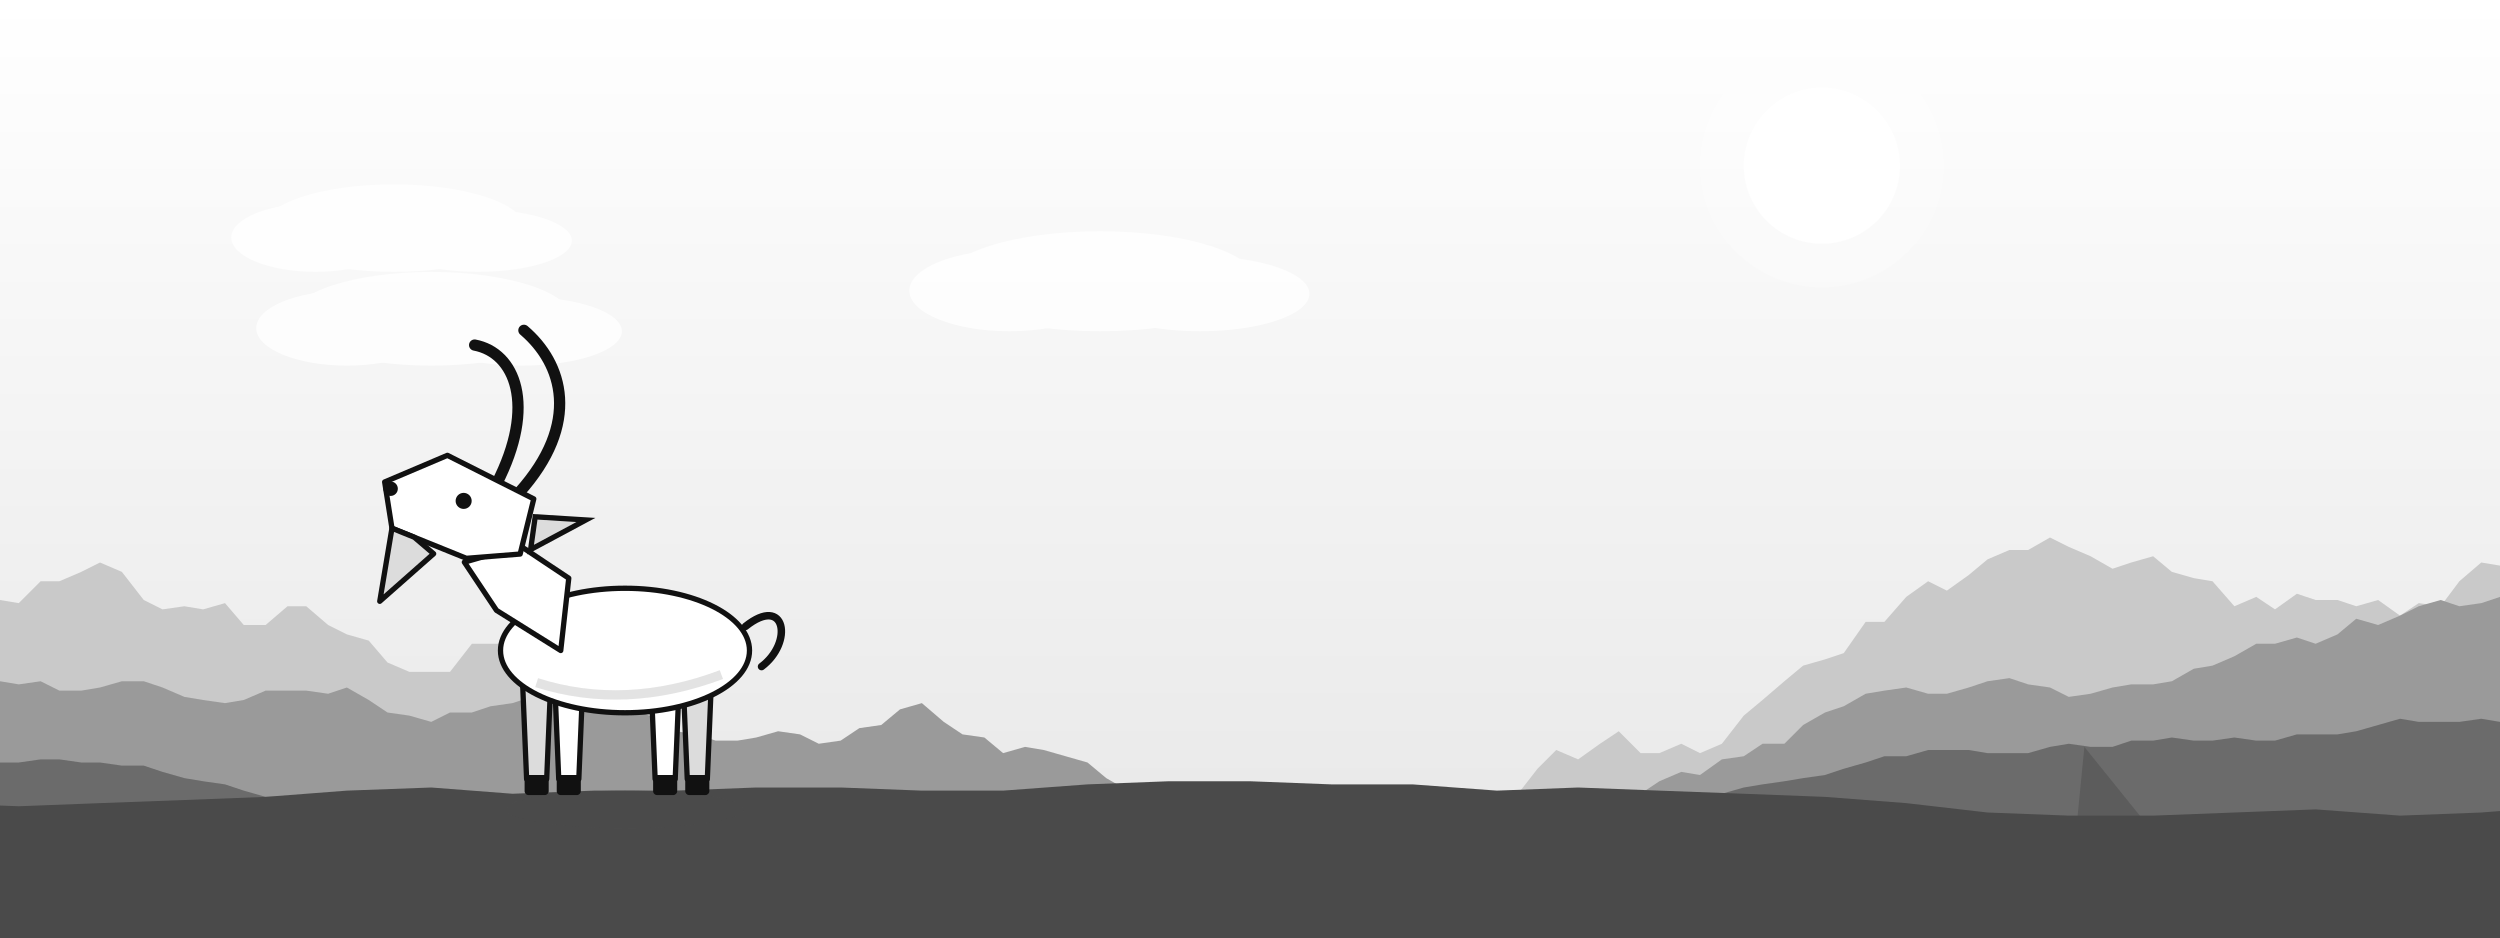
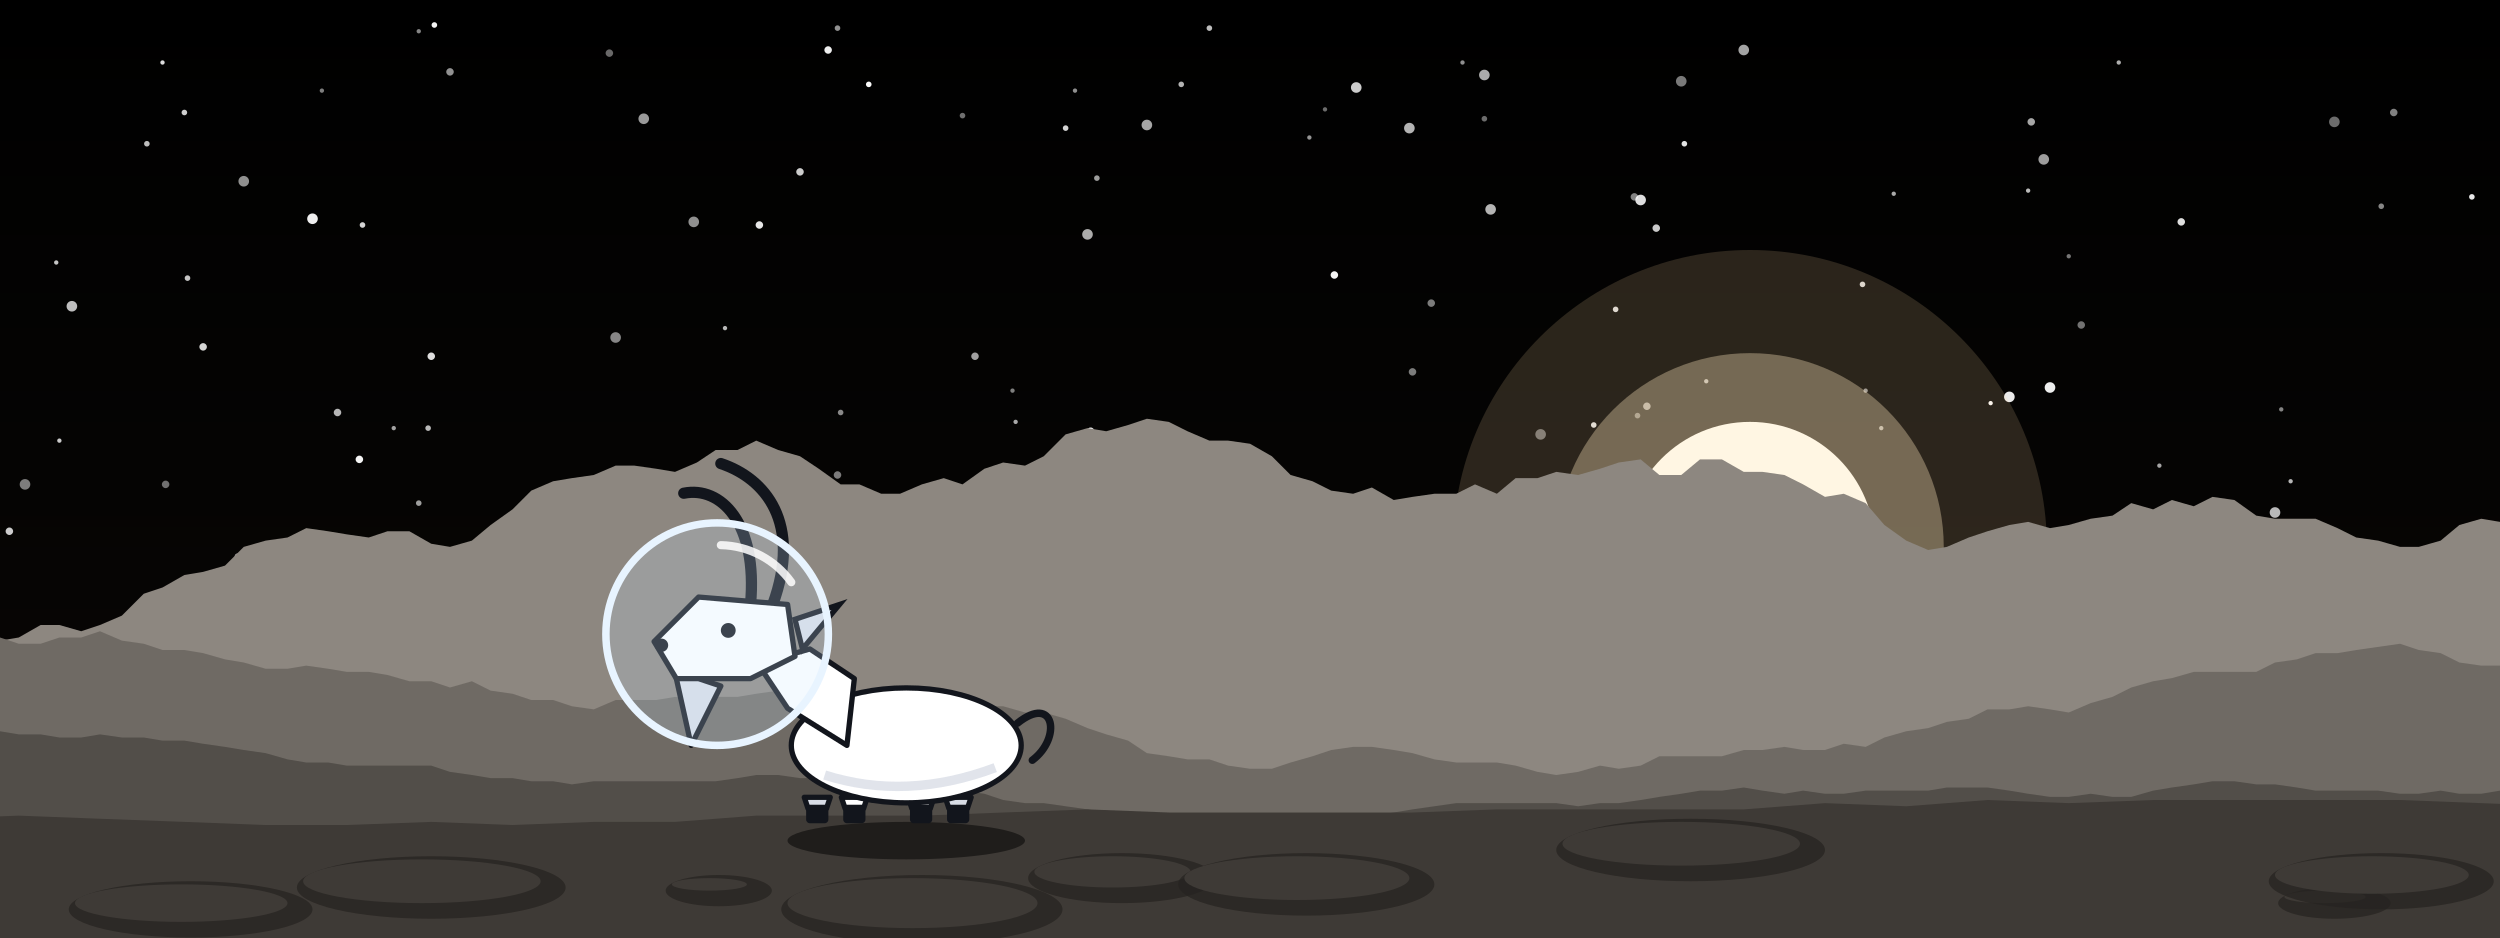
<svg xmlns="http://www.w3.org/2000/svg" viewBox="0 0 800 300" role="img" aria-labelledby="t27">
  <defs>
    <linearGradient id="g27" x1="0" y1="0" x2="0" y2="1">
-       <stop offset="0" stop-color="#ffffff" />
-       <stop offset="1" stop-color="#e6e6e6" />
+       <stop offset="0" stop-color="#000000" />
+       <stop offset="1" stop-color="#0a0806" />
    </linearGradient>
  </defs>
  <rect width="800" height="300" fill="url(#g27)" />
-   <circle cx="583" cy="53" r="25" fill="#ffffff" opacity=".95" />
-   <circle cx="583" cy="53" r="39" fill="#ffffff" opacity=".22" />
-   <g fill="#ffffff" opacity="0.8">
-     <ellipse cx="138" cy="102" rx="45" ry="15" />
-     <ellipse cx="111" cy="105" rx="29" ry="12" />
-     <ellipse cx="167" cy="106" rx="32" ry="11" />
-   </g>
-   <g fill="#ffffff" opacity="0.8">
-     <ellipse cx="126" cy="73" rx="42" ry="14" />
-     <ellipse cx="101" cy="76" rx="27" ry="11" />
-     <ellipse cx="153" cy="77" rx="30" ry="10" />
-   </g>
-   <g fill="#ffffff" opacity="0.8">
-     <ellipse cx="352" cy="90" rx="50" ry="16" />
-     <ellipse cx="323" cy="93" rx="32" ry="13" />
-     <ellipse cx="384" cy="94" rx="35" ry="12" />
-   </g>
-   <path d="M-20,198 L-13,194 L-7,190 L-0,192 L6,193 L13,186 L19,186 L26,183 L32,180 L39,183 L46,192 L52,195 L59,194 L65,195 L72,193 L78,200 L85,200 L92,194 L98,194 L105,200 L111,203 L118,205 L124,212 L131,215 L138,215 L144,215 L151,206 L157,206 L164,206 L170,204 L177,204 L183,212 L190,215 L197,220 L203,229 L210,227 L216,231 L223,244 L229,249 L236,254 L242,260 L249,266 L256,263 L262,259 L269,259 L275,265 L282,274 L288,277 L295,276 L302,280 L308,281 L315,286 L321,286 L328,289 L334,295 L341,295 L348,288 L354,282 L361,282 L367,280 L374,283 L380,273 L387,271 L393,264 L400,265 L407,263 L413,271 L420,268 L426,272 L433,274 L439,269 L446,264 L452,255 L459,257 L466,253 L472,254 L479,257 L485,255 L492,246 L498,240 L505,243 L512,238 L518,234 L525,241 L531,241 L538,238 L544,241 L551,238 L558,229 L564,224 L571,218 L577,213 L584,211 L590,209 L597,199 L603,199 L610,191 L617,186 L623,189 L630,184 L636,179 L643,176 L649,176 L656,172 L662,175 L669,178 L676,182 L682,180 L689,178 L695,183 L702,185 L708,186 L715,194 L722,191 L728,195 L735,190 L741,192 L748,192 L754,194 L761,192 L768,197 L774,193 L781,194 L787,186 L794,180 L800,181 L807,183 L813,182 L820,185 L820,305 L-20,305 Z" fill="#c9c9c9" />
-   <clipPath id="c27118">
-     <path d="M-20,-5 L820,-5 L826,123 L808,117 L790,127 L772,110 L754,109 L736,124 L718,126 L700,126 L682,125 L664,111 L646,112 L628,117 L610,122 L592,120 L574,120 L556,112 L538,126 L520,127 L502,110 L484,115 L466,127 L448,111 L430,115 L412,112 L394,114 L376,126 L358,122 L340,117 L322,123 L304,116 L286,125 L268,118 L250,120 L232,113 L214,115 L196,111 L178,120 L160,126 L142,125 L124,114 L106,123 L88,114 L70,121 L52,112 L34,112 L16,112 L-2,125 L-20,118 Z" />
-   </clipPath>
-   <path d="M-20,198 L-13,194 L-7,190 L-0,192 L6,193 L13,186 L19,186 L26,183 L32,180 L39,183 L46,192 L52,195 L59,194 L65,195 L72,193 L78,200 L85,200 L92,194 L98,194 L105,200 L111,203 L118,205 L124,212 L131,215 L138,215 L144,215 L151,206 L157,206 L164,206 L170,204 L177,204 L183,212 L190,215 L197,220 L203,229 L210,227 L216,231 L223,244 L229,249 L236,254 L242,260 L249,266 L256,263 L262,259 L269,259 L275,265 L282,274 L288,277 L295,276 L302,280 L308,281 L315,286 L321,286 L328,289 L334,295 L341,295 L348,288 L354,282 L361,282 L367,280 L374,283 L380,273 L387,271 L393,264 L400,265 L407,263 L413,271 L420,268 L426,272 L433,274 L439,269 L446,264 L452,255 L459,257 L466,253 L472,254 L479,257 L485,255 L492,246 L498,240 L505,243 L512,238 L518,234 L525,241 L531,241 L538,238 L544,241 L551,238 L558,229 L564,224 L571,218 L577,213 L584,211 L590,209 L597,199 L603,199 L610,191 L617,186 L623,189 L630,184 L636,179 L643,176 L649,176 L656,172 L662,175 L669,178 L676,182 L682,180 L689,178 L695,183 L702,185 L708,186 L715,194 L722,191 L728,195 L735,190 L741,192 L748,192 L754,194 L761,192 L768,197 L774,193 L781,194 L787,186 L794,180 L800,181 L807,183 L813,182 L820,185 L820,305 L-20,305 Z" fill="#ffffff" clip-path="url(#c27118)" opacity=".96" />
-   <path d="M-20,209 L-13,214 L-7,217 L-0,218 L6,219 L13,218 L19,221 L26,221 L32,220 L39,218 L46,218 L52,220 L59,223 L65,224 L72,225 L78,224 L85,221 L92,221 L98,221 L105,222 L111,220 L118,224 L124,228 L131,229 L138,231 L144,228 L151,228 L157,226 L164,225 L170,223 L177,225 L183,228 L190,227 L197,228 L203,227 L210,230 L216,234 L223,235 L229,237 L236,237 L242,236 L249,234 L256,235 L262,238 L269,237 L275,233 L282,232 L288,227 L295,225 L302,231 L308,235 L315,236 L321,241 L328,239 L334,240 L341,242 L348,244 L354,249 L361,253 L367,253 L374,256 L380,259 L387,259 L393,261 L400,265 L407,263 L413,265 L420,266 L426,264 L433,263 L439,264 L446,264 L452,263 L459,262 L466,264 L472,262 L479,264 L485,262 L492,259 L498,260 L505,259 L512,256 L518,256 L525,254 L531,250 L538,247 L544,248 L551,243 L558,242 L564,238 L571,238 L577,232 L584,228 L590,226 L597,222 L603,221 L610,220 L617,222 L623,222 L630,220 L636,218 L643,217 L649,219 L656,220 L662,223 L669,222 L676,220 L682,219 L689,219 L695,218 L702,214 L708,213 L715,210 L722,206 L728,206 L735,204 L741,206 L748,203 L754,198 L761,200 L768,197 L774,194 L781,192 L787,194 L794,193 L800,191 L807,194 L813,194 L820,193 L820,305 L-20,305 Z" fill="#9a9a9a" />
-   <clipPath id="c27155">
-     <path d="M-20,-5 L820,-5 L826,162 L808,156 L790,151 L772,160 L754,157 L736,148 L718,164 L700,155 L682,155 L664,146 L646,155 L628,156 L610,156 L592,158 L574,155 L556,160 L538,159 L520,148 L502,152 L484,160 L466,150 L448,161 L430,156 L412,155 L394,149 L376,158 L358,147 L340,155 L322,163 L304,151 L286,150 L268,155 L250,147 L232,163 L214,147 L196,150 L178,156 L160,161 L142,164 L124,163 L106,160 L88,158 L70,155 L52,160 L34,158 L16,152 L-2,157 L-20,161 Z" />
-   </clipPath>
-   <path d="M-20,209 L-13,214 L-7,217 L-0,218 L6,219 L13,218 L19,221 L26,221 L32,220 L39,218 L46,218 L52,220 L59,223 L65,224 L72,225 L78,224 L85,221 L92,221 L98,221 L105,222 L111,220 L118,224 L124,228 L131,229 L138,231 L144,228 L151,228 L157,226 L164,225 L170,223 L177,225 L183,228 L190,227 L197,228 L203,227 L210,230 L216,234 L223,235 L229,237 L236,237 L242,236 L249,234 L256,235 L262,238 L269,237 L275,233 L282,232 L288,227 L295,225 L302,231 L308,235 L315,236 L321,241 L328,239 L334,240 L341,242 L348,244 L354,249 L361,253 L367,253 L374,256 L380,259 L387,259 L393,261 L400,265 L407,263 L413,265 L420,266 L426,264 L433,263 L439,264 L446,264 L452,263 L459,262 L466,264 L472,262 L479,264 L485,262 L492,259 L498,260 L505,259 L512,256 L518,256 L525,254 L531,250 L538,247 L544,248 L551,243 L558,242 L564,238 L571,238 L577,232 L584,228 L590,226 L597,222 L603,221 L610,220 L617,222 L623,222 L630,220 L636,218 L643,217 L649,219 L656,220 L662,223 L669,222 L676,220 L682,219 L689,219 L695,218 L702,214 L708,213 L715,210 L722,206 L728,206 L735,204 L741,206 L748,203 L754,198 L761,200 L768,197 L774,194 L781,192 L787,194 L794,193 L800,191 L807,194 L813,194 L820,193 L820,305 L-20,305 Z" fill="#ffffff" clip-path="url(#c27155)" opacity=".96" />
-   <path d="M-20,243 L-13,244 L-7,243 L-0,244 L6,244 L13,243 L19,243 L26,244 L32,244 L39,245 L46,245 L52,247 L59,249 L65,250 L72,251 L78,253 L85,255 L92,255 L98,255 L105,256 L111,257 L118,258 L124,257 L131,258 L138,259 L144,262 L151,263 L157,265 L164,265 L170,266 L177,265 L183,267 L190,268 L197,269 L203,269 L210,271 L216,273 L223,274 L229,276 L236,276 L242,277 L249,277 L256,277 L262,278 L269,277 L275,279 L282,281 L288,281 L295,282 L302,282 L308,283 L315,284 L321,286 L328,286 L334,286 L341,286 L348,286 L354,285 L361,285 L367,286 L374,285 L380,283 L387,282 L393,281 L400,281 L407,278 L413,276 L420,274 L426,273 L433,272 L439,271 L446,270 L452,270 L459,269 L466,269 L472,268 L479,268 L485,268 L492,268 L498,268 L505,267 L512,264 L518,261 L525,259 L531,257 L538,257 L544,256 L551,254 L558,252 L564,251 L571,250 L577,249 L584,248 L590,246 L597,244 L603,242 L610,242 L617,240 L623,240 L630,240 L636,241 L643,241 L649,241 L656,239 L662,238 L669,239 L676,239 L682,237 L689,237 L695,236 L702,237 L708,237 L715,236 L722,237 L728,237 L735,235 L741,235 L748,235 L754,234 L761,232 L768,230 L774,231 L781,231 L787,231 L794,230 L800,231 L807,231 L813,232 L820,232 L820,305 L-20,305 Z" fill="#6b6b6b" />
-   <clipPath id="c27205">
-     <path d="M-20,-5 L820,-5 L826,199 L808,205 L790,208 L772,196 L754,206 L736,211 L718,206 L700,200 L682,197 L664,200 L646,208 L628,202 L610,211 L592,209 L574,213 L556,203 L538,211 L520,204 L502,203 L484,201 L466,204 L448,198 L430,208 L412,200 L394,204 L376,201 L358,197 L340,211 L322,201 L304,200 L286,197 L268,205 L250,197 L232,207 L214,209 L196,198 L178,201 L160,211 L142,203 L124,208 L106,210 L88,203 L70,200 L52,196 L34,203 L16,210 L-2,205 L-20,211 Z" />
-   </clipPath>
-   <path d="M-20,243 L-13,244 L-7,243 L-0,244 L6,244 L13,243 L19,243 L26,244 L32,244 L39,245 L46,245 L52,247 L59,249 L65,250 L72,251 L78,253 L85,255 L92,255 L98,255 L105,256 L111,257 L118,258 L124,257 L131,258 L138,259 L144,262 L151,263 L157,265 L164,265 L170,266 L177,265 L183,267 L190,268 L197,269 L203,269 L210,271 L216,273 L223,274 L229,276 L236,276 L242,277 L249,277 L256,277 L262,278 L269,277 L275,279 L282,281 L288,281 L295,282 L302,282 L308,283 L315,284 L321,286 L328,286 L334,286 L341,286 L348,286 L354,285 L361,285 L367,286 L374,285 L380,283 L387,282 L393,281 L400,281 L407,278 L413,276 L420,274 L426,273 L433,272 L439,271 L446,270 L452,270 L459,269 L466,269 L472,268 L479,268 L485,268 L492,268 L498,268 L505,267 L512,264 L518,261 L525,259 L531,257 L538,257 L544,256 L551,254 L558,252 L564,251 L571,250 L577,249 L584,248 L590,246 L597,244 L603,242 L610,242 L617,240 L623,240 L630,240 L636,241 L643,241 L649,241 L656,239 L662,238 L669,239 L676,239 L682,237 L689,237 L695,236 L702,237 L708,237 L715,236 L722,237 L728,237 L735,235 L741,235 L748,235 L754,234 L761,232 L768,230 L774,231 L781,231 L787,231 L794,230 L800,231 L807,231 L813,232 L820,232 L820,305 L-20,305 Z" fill="#ffffff" clip-path="url(#c27205)" opacity=".96" />
-   <polygon points="200,269 251,325 194,300" fill="#4a4a4a" opacity=".45" />
-   <polygon points="152,264 214,316 146,300" fill="#4a4a4a" opacity=".45" />
-   <polygon points="667,239 717,301 661,300" fill="#4a4a4a" opacity=".45" />
-   <polygon points="209,271 241,328 203,300" fill="#4a4a4a" opacity=".45" />
-   <polygon points="168,265 238,328 162,300" fill="#4a4a4a" opacity=".45" />
-   <path d="M-20,257 L6,258 L32,257 L59,256 L85,255 L111,253 L138,252 L164,254 L190,253 L216,253 L242,252 L269,252 L295,253 L321,253 L348,251 L374,250 L400,250 L426,251 L452,251 L479,253 L505,252 L531,253 L558,254 L584,255 L610,257 L636,260 L662,261 L689,261 L715,260 L741,259 L768,261 L794,260 L820,258 L820,305 L-20,305 Z" fill="#4a4a4a" />
-   <ellipse cx="200" cy="259" rx="38" ry="6" fill="#4a4a4a" opacity=".7" />
-   <g transform="translate(200 257) rotate(0) scale(-1.285161 1.285161)">
-     <polygon points="-21.5,-30 -14.5,-30 -15.5,-6 -20.5,-6" fill="#dcdcdc" stroke="#111111" stroke-width="1.32" stroke-linejoin="round" />
-     <rect x="-21.0" y="-7" width="6" height="5" rx="1" fill="#111111" />
-     <polygon points="-13.5,-30 -6.5,-30 -7.5,-6 -12.5,-6" fill="#ffffff" stroke="#111111" stroke-width="1.32" stroke-linejoin="round" />
-     <rect x="-13.0" y="-7" width="6" height="5" rx="1" fill="#111111" />
-     <polygon points="10.5,-30 17.5,-30 16.5,-6 11.5,-6" fill="#ffffff" stroke="#111111" stroke-width="1.32" stroke-linejoin="round" />
-     <rect x="11.0" y="-7" width="6" height="5" rx="1" fill="#111111" />
-     <polygon points="18.5,-30 25.5,-30 24.5,-6 19.5,-6" fill="#dcdcdc" stroke="#111111" stroke-width="1.32" stroke-linejoin="round" />
-     <rect x="19.0" y="-7" width="6" height="5" rx="1" fill="#111111" />
-     <path d="M-30,-44 C-40,-52 -42,-40 -34,-34" fill="none" stroke="#111111" stroke-width="1.87" stroke-linecap="round" />
-     <ellipse cx="0" cy="-38" rx="31" ry="15.5" fill="#ffffff" stroke="#111111" stroke-width="1.32" />
-     <path d="M-24,-32 Q0,-23 22,-30" fill="none" stroke="#dcdcdc" stroke-width="2.33" opacity=".8" />
-     <polygon points="16,-38 32,-48 40,-60 26,-64 14,-56" fill="#ffffff" stroke="#111111" stroke-width="1.32" stroke-linejoin="round" />
-     <g transform="rotate(-22 28 -52) translate(34 -68)">
-       <path d="M2,-8 C-6,-30 4,-42 16,-46" fill="none" stroke="#111111" stroke-width="2.80" stroke-linecap="round" />
-       <path d="M8,-8 C6,-30 16,-40 26,-38" fill="none" stroke="#111111" stroke-width="2.80" stroke-linecap="round" />
-       <polygon points="-4,-4 -16,-8 -6,4" fill="#dcdcdc" stroke="#111111" stroke-width="1.32" />
-       <polygon points="-2,-8 22,-10 34,2 28,12 8,12 -4,6" fill="#ffffff" stroke="#111111" stroke-width="1.32" stroke-linejoin="round" />
-       <polygon points="22,12 28,12 24,30 16,14" fill="#dcdcdc" stroke="#111111" stroke-width="1.32" stroke-linejoin="round" />
-       <circle cx="14" cy="-1" r="2" fill="#111111" />
-       <circle cx="32" cy="3" r="1.8" fill="#111111" />
+   <circle cx="138" cy="114" r="1.2" fill="#ffffff" opacity="0.87" />
+   <circle cx="583" cy="189" r="0.9" fill="#ffffff" opacity="0.58" />
+   <circle cx="475" cy="38" r="0.9" fill="#ffffff" opacity="0.42" />
+   <circle cx="268" cy="9" r="0.9" fill="#ffffff" opacity="0.57" />
+   <circle cx="324" cy="125" r="0.7" fill="#ffffff" opacity="0.49" />
+   <circle cx="698" cy="71" r="1.2" fill="#ffffff" opacity="0.87" />
+   <circle cx="8" cy="155" r="1.7" fill="#ffffff" opacity="0.48" />
+   <circle cx="678" cy="20" r="0.7" fill="#ffffff" opacity="0.68" />
+   <circle cx="265" cy="16" r="1.2" fill="#ffffff" opacity="0.93" />
+   <circle cx="602" cy="137" r="0.7" fill="#ffffff" opacity="0.64" />
+   <circle cx="654" cy="51" r="1.7" fill="#ffffff" opacity="0.61" />
+   <circle cx="278" cy="27" r="0.9" fill="#ffffff" opacity="0.98" />
+   <circle cx="197" cy="108" r="1.7" fill="#ffffff" opacity="0.52" />
+   <circle cx="419" cy="44" r="0.7" fill="#ffffff" opacity="0.58" />
+   <circle cx="468" cy="20" r="0.7" fill="#ffffff" opacity="0.56" />
+   <circle cx="424" cy="35" r="0.7" fill="#ffffff" opacity="0.42" />
+   <circle cx="23" cy="98" r="1.7" fill="#ffffff" opacity="0.74" />
+   <circle cx="662" cy="82" r="0.7" fill="#ffffff" opacity="0.46" />
+   <circle cx="728" cy="164" r="1.7" fill="#ffffff" opacity="0.72" />
+   <circle cx="378" cy="27" r="0.9" fill="#ffffff" opacity="0.70" />
+   <circle cx="640" cy="171" r="0.7" fill="#ffffff" opacity="0.72" />
+   <circle cx="134" cy="10" r="0.7" fill="#ffffff" opacity="0.52" />
+   <circle cx="733" cy="154" r="0.7" fill="#ffffff" opacity="0.71" />
+   <circle cx="76" cy="178" r="0.9" fill="#ffffff" opacity="0.65" />
+   <circle cx="3" cy="170" r="1.2" fill="#ffffff" opacity="0.80" />
+   <circle cx="434" cy="28" r="1.7" fill="#ffffff" opacity="0.80" />
+   <circle cx="344" cy="29" r="0.7" fill="#ffffff" opacity="0.56" />
+   <circle cx="523" cy="63" r="1.2" fill="#ffffff" opacity="0.51" />
+   <circle cx="351" cy="57" r="0.9" fill="#ffffff" opacity="0.61" />
+   <circle cx="597" cy="125" r="0.7" fill="#ffffff" opacity="0.58" />
+   <circle cx="19" cy="141" r="0.7" fill="#ffffff" opacity="0.79" />
+   <circle cx="539" cy="46" r="0.9" fill="#ffffff" opacity="0.89" />
+   <circle cx="195" cy="17" r="1.2" fill="#ffffff" opacity="0.41" />
+   <circle cx="477" cy="67" r="1.7" fill="#ffffff" opacity="0.70" />
+   <circle cx="442" cy="161" r="0.7" fill="#ffffff" opacity="0.87" />
+   <circle cx="451" cy="41" r="1.7" fill="#ffffff" opacity="0.70" />
+   <circle cx="637" cy="129" r="0.7" fill="#ffffff" opacity="0.97" />
+   <circle cx="65" cy="189" r="1.7" fill="#ffffff" opacity="0.96" />
+   <circle cx="269" cy="132" r="0.9" fill="#ffffff" opacity="0.53" />
+   <circle cx="475" cy="24" r="1.7" fill="#ffffff" opacity="0.67" />
+   <circle cx="78" cy="58" r="1.7" fill="#ffffff" opacity="0.56" />
+   <circle cx="527" cy="130" r="1.2" fill="#ffffff" opacity="0.61" />
+   <circle cx="766" cy="36" r="1.2" fill="#ffffff" opacity="0.50" />
+   <circle cx="649" cy="61" r="0.7" fill="#ffffff" opacity="0.73" />
+   <circle cx="596" cy="91" r="0.9" fill="#ffffff" opacity="0.83" />
+   <circle cx="325" cy="135" r="0.7" fill="#ffffff" opacity="0.66" />
+   <circle cx="538" cy="26" r="1.7" fill="#ffffff" opacity="0.47" />
+   <circle cx="530" cy="73" r="1.2" fill="#ffffff" opacity="0.79" />
+   <circle cx="139" cy="8" r="0.9" fill="#ffffff" opacity="0.96" />
+   <circle cx="524" cy="133" r="0.9" fill="#ffffff" opacity="0.46" />
+   <circle cx="791" cy="63" r="0.9" fill="#ffffff" opacity="0.91" />
+   <circle cx="389" cy="173" r="0.9" fill="#ffffff" opacity="0.47" />
+   <circle cx="510" cy="136" r="0.9" fill="#ffffff" opacity="0.86" />
+   <circle cx="200" cy="178" r="0.7" fill="#ffffff" opacity="0.61" />
+   <circle cx="90" cy="187" r="1.2" fill="#ffffff" opacity="0.49" />
+   <circle cx="558" cy="16" r="1.7" fill="#ffffff" opacity="0.64" />
+   <circle cx="232" cy="105" r="0.7" fill="#ffffff" opacity="0.72" />
+   <circle cx="312" cy="114" r="1.2" fill="#ffffff" opacity="0.62" />
+   <circle cx="349" cy="138" r="1.2" fill="#ffffff" opacity="0.93" />
+   <circle cx="730" cy="131" r="0.7" fill="#ffffff" opacity="0.51" />
+   <circle cx="517" cy="99" r="0.9" fill="#ffffff" opacity="0.85" />
+   <circle cx="341" cy="41" r="0.9" fill="#ffffff" opacity="0.83" />
+   <circle cx="126" cy="137" r="0.7" fill="#ffffff" opacity="0.63" />
+   <circle cx="243" cy="72" r="1.2" fill="#ffffff" opacity="0.90" />
+   <circle cx="643" cy="127" r="1.7" fill="#ffffff" opacity="0.92" />
+   <circle cx="521" cy="183" r="1.7" fill="#ffffff" opacity="0.59" />
+   <circle cx="247" cy="161" r="0.7" fill="#ffffff" opacity="0.54" />
+   <circle cx="606" cy="62" r="0.7" fill="#ffffff" opacity="0.66" />
+   <circle cx="711" cy="182" r="1.2" fill="#ffffff" opacity="0.87" />
+   <circle cx="747" cy="39" r="1.7" fill="#ffffff" opacity="0.42" />
+   <circle cx="454" cy="167" r="1.7" fill="#ffffff" opacity="0.91" />
+   <circle cx="256" cy="55" r="1.2" fill="#ffffff" opacity="0.80" />
+   <circle cx="452" cy="119" r="1.2" fill="#ffffff" opacity="0.48" />
+   <circle cx="317" cy="178" r="1.7" fill="#ffffff" opacity="0.77" />
+   <circle cx="641" cy="175" r="0.7" fill="#ffffff" opacity="0.60" />
+   <circle cx="458" cy="97" r="1.2" fill="#ffffff" opacity="0.48" />
+   <circle cx="115" cy="147" r="1.2" fill="#ffffff" opacity="0.96" />
+   <circle cx="103" cy="29" r="0.7" fill="#ffffff" opacity="0.49" />
+   <circle cx="348" cy="75" r="1.7" fill="#ffffff" opacity="0.67" />
+   <circle cx="493" cy="139" r="1.7" fill="#ffffff" opacity="0.43" />
+   <circle cx="108" cy="132" r="1.2" fill="#ffffff" opacity="0.71" />
+   <circle cx="53" cy="155" r="1.2" fill="#ffffff" opacity="0.43" />
+   <circle cx="308" cy="37" r="0.9" fill="#ffffff" opacity="0.43" />
+   <circle cx="546" cy="122" r="0.7" fill="#ffffff" opacity="0.68" />
+   <circle cx="354" cy="188" r="1.7" fill="#ffffff" opacity="0.47" />
+   <circle cx="137" cy="137" r="0.9" fill="#ffffff" opacity="0.72" />
+   <circle cx="691" cy="149" r="0.7" fill="#ffffff" opacity="0.64" />
+   <circle cx="666" cy="104" r="1.2" fill="#ffffff" opacity="0.44" />
+   <circle cx="427" cy="88" r="1.2" fill="#ffffff" opacity="0.96" />
+   <circle cx="134" cy="161" r="0.9" fill="#ffffff" opacity="0.61" />
+   <circle cx="656" cy="124" r="1.7" fill="#ffffff" opacity="0.93" />
+   <circle cx="47" cy="46" r="0.9" fill="#ffffff" opacity="0.74" />
+   <circle cx="206" cy="38" r="1.7" fill="#ffffff" opacity="0.60" />
+   <circle cx="18" cy="84" r="0.7" fill="#ffffff" opacity="0.77" />
+   <circle cx="116" cy="72" r="0.9" fill="#ffffff" opacity="0.83" />
+   <circle cx="387" cy="9" r="0.9" fill="#ffffff" opacity="0.74" />
+   <circle cx="367" cy="40" r="1.7" fill="#ffffff" opacity="0.65" />
+   <circle cx="144" cy="23" r="1.2" fill="#ffffff" opacity="0.57" />
+   <circle cx="638" cy="177" r="0.9" fill="#ffffff" opacity="0.50" />
+   <circle cx="222" cy="71" r="1.7" fill="#ffffff" opacity="0.56" />
+   <circle cx="65" cy="111" r="1.2" fill="#ffffff" opacity="0.83" />
+   <circle cx="525" cy="64" r="1.7" fill="#ffffff" opacity="0.87" />
+   <circle cx="762" cy="66" r="0.9" fill="#ffffff" opacity="0.52" />
+   <circle cx="59" cy="36" r="0.9" fill="#ffffff" opacity="0.81" />
+   <circle cx="650" cy="39" r="1.2" fill="#ffffff" opacity="0.65" />
+   <circle cx="52" cy="20" r="0.7" fill="#ffffff" opacity="0.86" />
+   <circle cx="268" cy="152" r="1.2" fill="#ffffff" opacity="0.47" />
+   <circle cx="60" cy="89" r="0.9" fill="#ffffff" opacity="0.77" />
+   <circle cx="100" cy="70" r="1.7" fill="#ffffff" opacity="0.93" />
+   <circle cx="622" cy="180" r="0.7" fill="#ffffff" opacity="0.80" />
+   <circle cx="560" cy="175" r="95" fill="#ffd9a0" opacity=".16" />
+   <circle cx="560" cy="175" r="62" fill="#ffe7bd" opacity=".35" />
+   <circle cx="560" cy="175" r="40" fill="#fff6e3" />
+   <path d="M-20,207 L-13,206 L-7,208 L-0,205 L6,204 L13,200 L19,200 L26,202 L32,200 L39,197 L46,190 L52,188 L59,184 L65,183 L72,181 L78,175 L85,173 L92,172 L98,169 L105,170 L111,171 L118,172 L124,170 L131,170 L138,174 L144,175 L151,173 L157,168 L164,163 L170,157 L177,154 L183,153 L190,152 L197,149 L203,149 L210,150 L216,151 L223,148 L229,144 L236,144 L242,141 L249,144 L256,146 L262,150 L269,155 L275,155 L282,158 L288,158 L295,155 L302,153 L308,155 L315,150 L321,148 L328,149 L334,146 L341,139 L348,137 L354,138 L361,136 L367,134 L374,135 L380,138 L387,141 L393,141 L400,142 L407,146 L413,152 L420,154 L426,157 L433,158 L439,156 L446,160 L452,159 L459,158 L466,158 L472,155 L479,158 L485,153 L492,153 L498,151 L505,152 L512,150 L518,148 L525,147 L531,152 L538,152 L544,147 L551,147 L558,151 L564,151 L571,152 L577,155 L584,159 L590,158 L597,161 L603,168 L610,173 L617,176 L623,175 L630,172 L636,170 L643,168 L649,167 L656,169 L662,168 L669,166 L676,165 L682,161 L689,163 L695,160 L702,162 L708,159 L715,160 L722,165 L728,166 L735,166 L741,166 L748,169 L754,172 L761,173 L768,175 L774,175 L781,173 L787,168 L794,166 L800,167 L807,165 L813,170 L820,171 L820,305 L-20,305 Z" fill="#8d8780" />
+   <path d="M-20,201 L-13,203 L-7,205 L-0,204 L6,206 L13,206 L19,204 L26,204 L32,202 L39,205 L46,206 L52,208 L59,208 L65,209 L72,211 L78,212 L85,214 L92,214 L98,213 L105,214 L111,215 L118,215 L124,216 L131,218 L138,218 L144,220 L151,218 L157,221 L164,222 L170,224 L177,224 L183,226 L190,227 L197,224 L203,224 L210,224 L216,223 L223,224 L229,223 L236,223 L242,222 L249,221 L256,222 L262,221 L269,222 L275,224 L282,226 L288,226 L295,227 L302,226 L308,227 L315,226 L321,226 L328,228 L334,228 L341,230 L348,233 L354,235 L361,237 L367,241 L374,242 L380,243 L387,243 L393,245 L400,246 L407,246 L413,244 L420,242 L426,240 L433,239 L439,239 L446,240 L452,241 L459,243 L466,244 L472,244 L479,244 L485,245 L492,247 L498,248 L505,247 L512,245 L518,246 L525,245 L531,242 L538,242 L544,242 L551,242 L558,240 L564,240 L571,239 L577,240 L584,240 L590,238 L597,239 L603,236 L610,234 L617,233 L623,231 L630,230 L636,227 L643,227 L649,226 L656,227 L662,228 L669,225 L676,223 L682,220 L689,218 L695,217 L702,215 L708,215 L715,215 L722,215 L728,212 L735,211 L741,209 L748,209 L754,208 L761,207 L768,206 L774,208 L781,209 L787,212 L794,213 L800,213 L807,215 L813,215 L820,212 L820,305 L-20,305 Z" fill="#6f6a64" />
+   <path d="M-20,232 L-13,233 L-7,234 L-0,234 L6,235 L13,235 L19,236 L26,236 L32,235 L39,236 L46,236 L52,237 L59,237 L65,238 L72,239 L78,240 L85,241 L92,243 L98,244 L105,244 L111,245 L118,245 L124,245 L131,245 L138,245 L144,247 L151,248 L157,249 L164,249 L170,250 L177,250 L183,251 L190,250 L197,250 L203,250 L210,250 L216,250 L223,250 L229,250 L236,249 L242,248 L249,248 L256,249 L262,249 L269,248 L275,249 L282,250 L288,250 L295,250 L302,252 L308,253 L315,254 L321,256 L328,257 L334,257 L341,258 L348,259 L354,260 L361,261 L367,261 L374,261 L380,261 L387,262 L393,263 L400,264 L407,264 L413,264 L420,264 L426,263 L433,262 L439,261 L446,260 L452,259 L459,258 L466,257 L472,257 L479,257 L485,257 L492,257 L498,257 L505,258 L512,257 L518,257 L525,256 L531,255 L538,254 L544,253 L551,253 L558,252 L564,253 L571,254 L577,253 L584,254 L590,254 L597,253 L603,253 L610,253 L617,253 L623,252 L630,252 L636,252 L643,253 L649,254 L656,255 L662,255 L669,254 L676,255 L682,255 L689,253 L695,252 L702,251 L708,250 L715,250 L722,251 L728,251 L735,252 L741,253 L748,253 L754,253 L761,253 L768,254 L774,254 L781,253 L787,254 L794,254 L800,253 L807,252 L813,251 L820,251 L820,305 L-20,305 Z" fill="#524e49" />
+   <path d="M-20,262 L6,261 L32,262 L59,263 L85,264 L111,264 L138,263 L164,264 L190,263 L216,263 L242,261 L269,261 L295,261 L321,260 L348,259 L374,260 L400,260 L426,260 L452,260 L479,259 L505,259 L531,259 L558,259 L584,257 L610,258 L636,256 L662,257 L689,256 L715,256 L741,256 L768,256 L794,257 L820,258 L820,305 L-20,305 Z" fill="#3e3a36" />
+   <ellipse cx="359" cy="281" rx="30" ry="8" fill="#262320" opacity=".75" />
+   <ellipse cx="356" cy="279" rx="25" ry="5" fill="#3e3a36" />
+   <ellipse cx="230" cy="285" rx="17" ry="5" fill="#262320" opacity=".75" />
+   <ellipse cx="227" cy="283" rx="12" ry="2" fill="#3e3a36" />
+   <ellipse cx="418" cy="283" rx="41" ry="10" fill="#262320" opacity=".75" />
+   <ellipse cx="415" cy="281" rx="36" ry="7" fill="#3e3a36" />
+   <ellipse cx="61" cy="291" rx="39" ry="9" fill="#262320" opacity=".75" />
+   <ellipse cx="58" cy="289" rx="34" ry="6" fill="#3e3a36" />
+   <ellipse cx="747" cy="289" rx="18" ry="5" fill="#262320" opacity=".75" />
+   <ellipse cx="744" cy="287" rx="13" ry="2" fill="#3e3a36" />
+   <ellipse cx="138" cy="284" rx="43" ry="10" fill="#262320" opacity=".75" />
+   <ellipse cx="135" cy="282" rx="38" ry="7" fill="#3e3a36" />
+   <ellipse cx="762" cy="282" rx="36" ry="9" fill="#262320" opacity=".75" />
+   <ellipse cx="759" cy="280" rx="31" ry="6" fill="#3e3a36" />
+   <ellipse cx="295" cy="291" rx="45" ry="11" fill="#262320" opacity=".75" />
+   <ellipse cx="292" cy="289" rx="40" ry="8" fill="#3e3a36" />
+   <ellipse cx="541" cy="272" rx="43" ry="10" fill="#262320" opacity=".75" />
+   <ellipse cx="538" cy="270" rx="38" ry="7" fill="#3e3a36" />
+   <ellipse cx="290" cy="269" rx="38" ry="6" fill="#000" opacity=".5" />
+   <g transform="translate(290 267) rotate(0) scale(-1.18661 1.18661)">
+     <polygon points="-17.5,-10 -10.5,-10 -11.5,-7 -16.5,-7" fill="#d9dde6" stroke="#12151c" stroke-width="1.43" stroke-linejoin="round" />
+     <rect x="-17.0" y="-8" width="6" height="5" rx="1" fill="#12151c" />
+     <polygon points="-7.5,-10 -0.5,-10 -1.5,-7 -6.5,-7" fill="#ffffff" stroke="#12151c" stroke-width="1.43" stroke-linejoin="round" />
+     <rect x="-7.0" y="-8" width="6" height="5" rx="1" fill="#12151c" />
+     <polygon points="10.5,-10 17.5,-10 16.5,-7 11.5,-7" fill="#ffffff" stroke="#12151c" stroke-width="1.43" stroke-linejoin="round" />
+     <rect x="11.0" y="-8" width="6" height="5" rx="1" fill="#12151c" />
+     <polygon points="20.5,-10 27.5,-10 26.5,-7 21.5,-7" fill="#d9dde6" stroke="#12151c" stroke-width="1.43" stroke-linejoin="round" />
+     <rect x="21.0" y="-8" width="6" height="5" rx="1" fill="#12151c" />
+     <path d="M-30,-30 C-40,-38 -42,-26 -34,-20" fill="none" stroke="#12151c" stroke-width="2.02" stroke-linecap="round" />
+     <ellipse cx="0" cy="-24" rx="31" ry="15.5" fill="#ffffff" stroke="#12151c" stroke-width="1.43" />
+     <path d="M-24,-18 Q0,-9 22,-16" fill="none" stroke="#d9dde6" stroke-width="2.53" opacity=".8" />
+     <polygon points="16,-24 32,-34 40,-46 26,-50 14,-42" fill="#ffffff" stroke="#12151c" stroke-width="1.43" stroke-linejoin="round" />
+     <g transform="rotate(0 28 -38) translate(34 -54)">
+       <path d="M2,-8 C-6,-30 4,-42 16,-46" fill="none" stroke="#12151c" stroke-width="3.03" stroke-linecap="round" />
+       <path d="M8,-8 C6,-30 16,-40 26,-38" fill="none" stroke="#12151c" stroke-width="3.03" stroke-linecap="round" />
+       <polygon points="-4,-4 -16,-8 -6,4" fill="#d9dde6" stroke="#12151c" stroke-width="1.43" />
+       <polygon points="-2,-8 22,-10 34,2 28,12 8,12 -4,6" fill="#ffffff" stroke="#12151c" stroke-width="1.43" stroke-linejoin="round" />
+       <polygon points="22,12 28,12 24,30 16,14" fill="#d9dde6" stroke="#12151c" stroke-width="1.43" stroke-linejoin="round" />
+       <circle cx="14" cy="-1" r="2" fill="#12151c" />
+       <circle cx="32" cy="3" r="1.8" fill="#12151c" />
+       <circle cx="17" cy="0" r="30" fill="#cfe9ff" fill-opacity=".22" stroke="#e8f4ff" stroke-width="2.02" />
+       <path d="M-3,-14 A24,24 0 0 1 16,-24" fill="none" stroke="#ffffff" stroke-width="2.19" stroke-linecap="round" opacity=".85" />
    </g>
  </g>
</svg>
